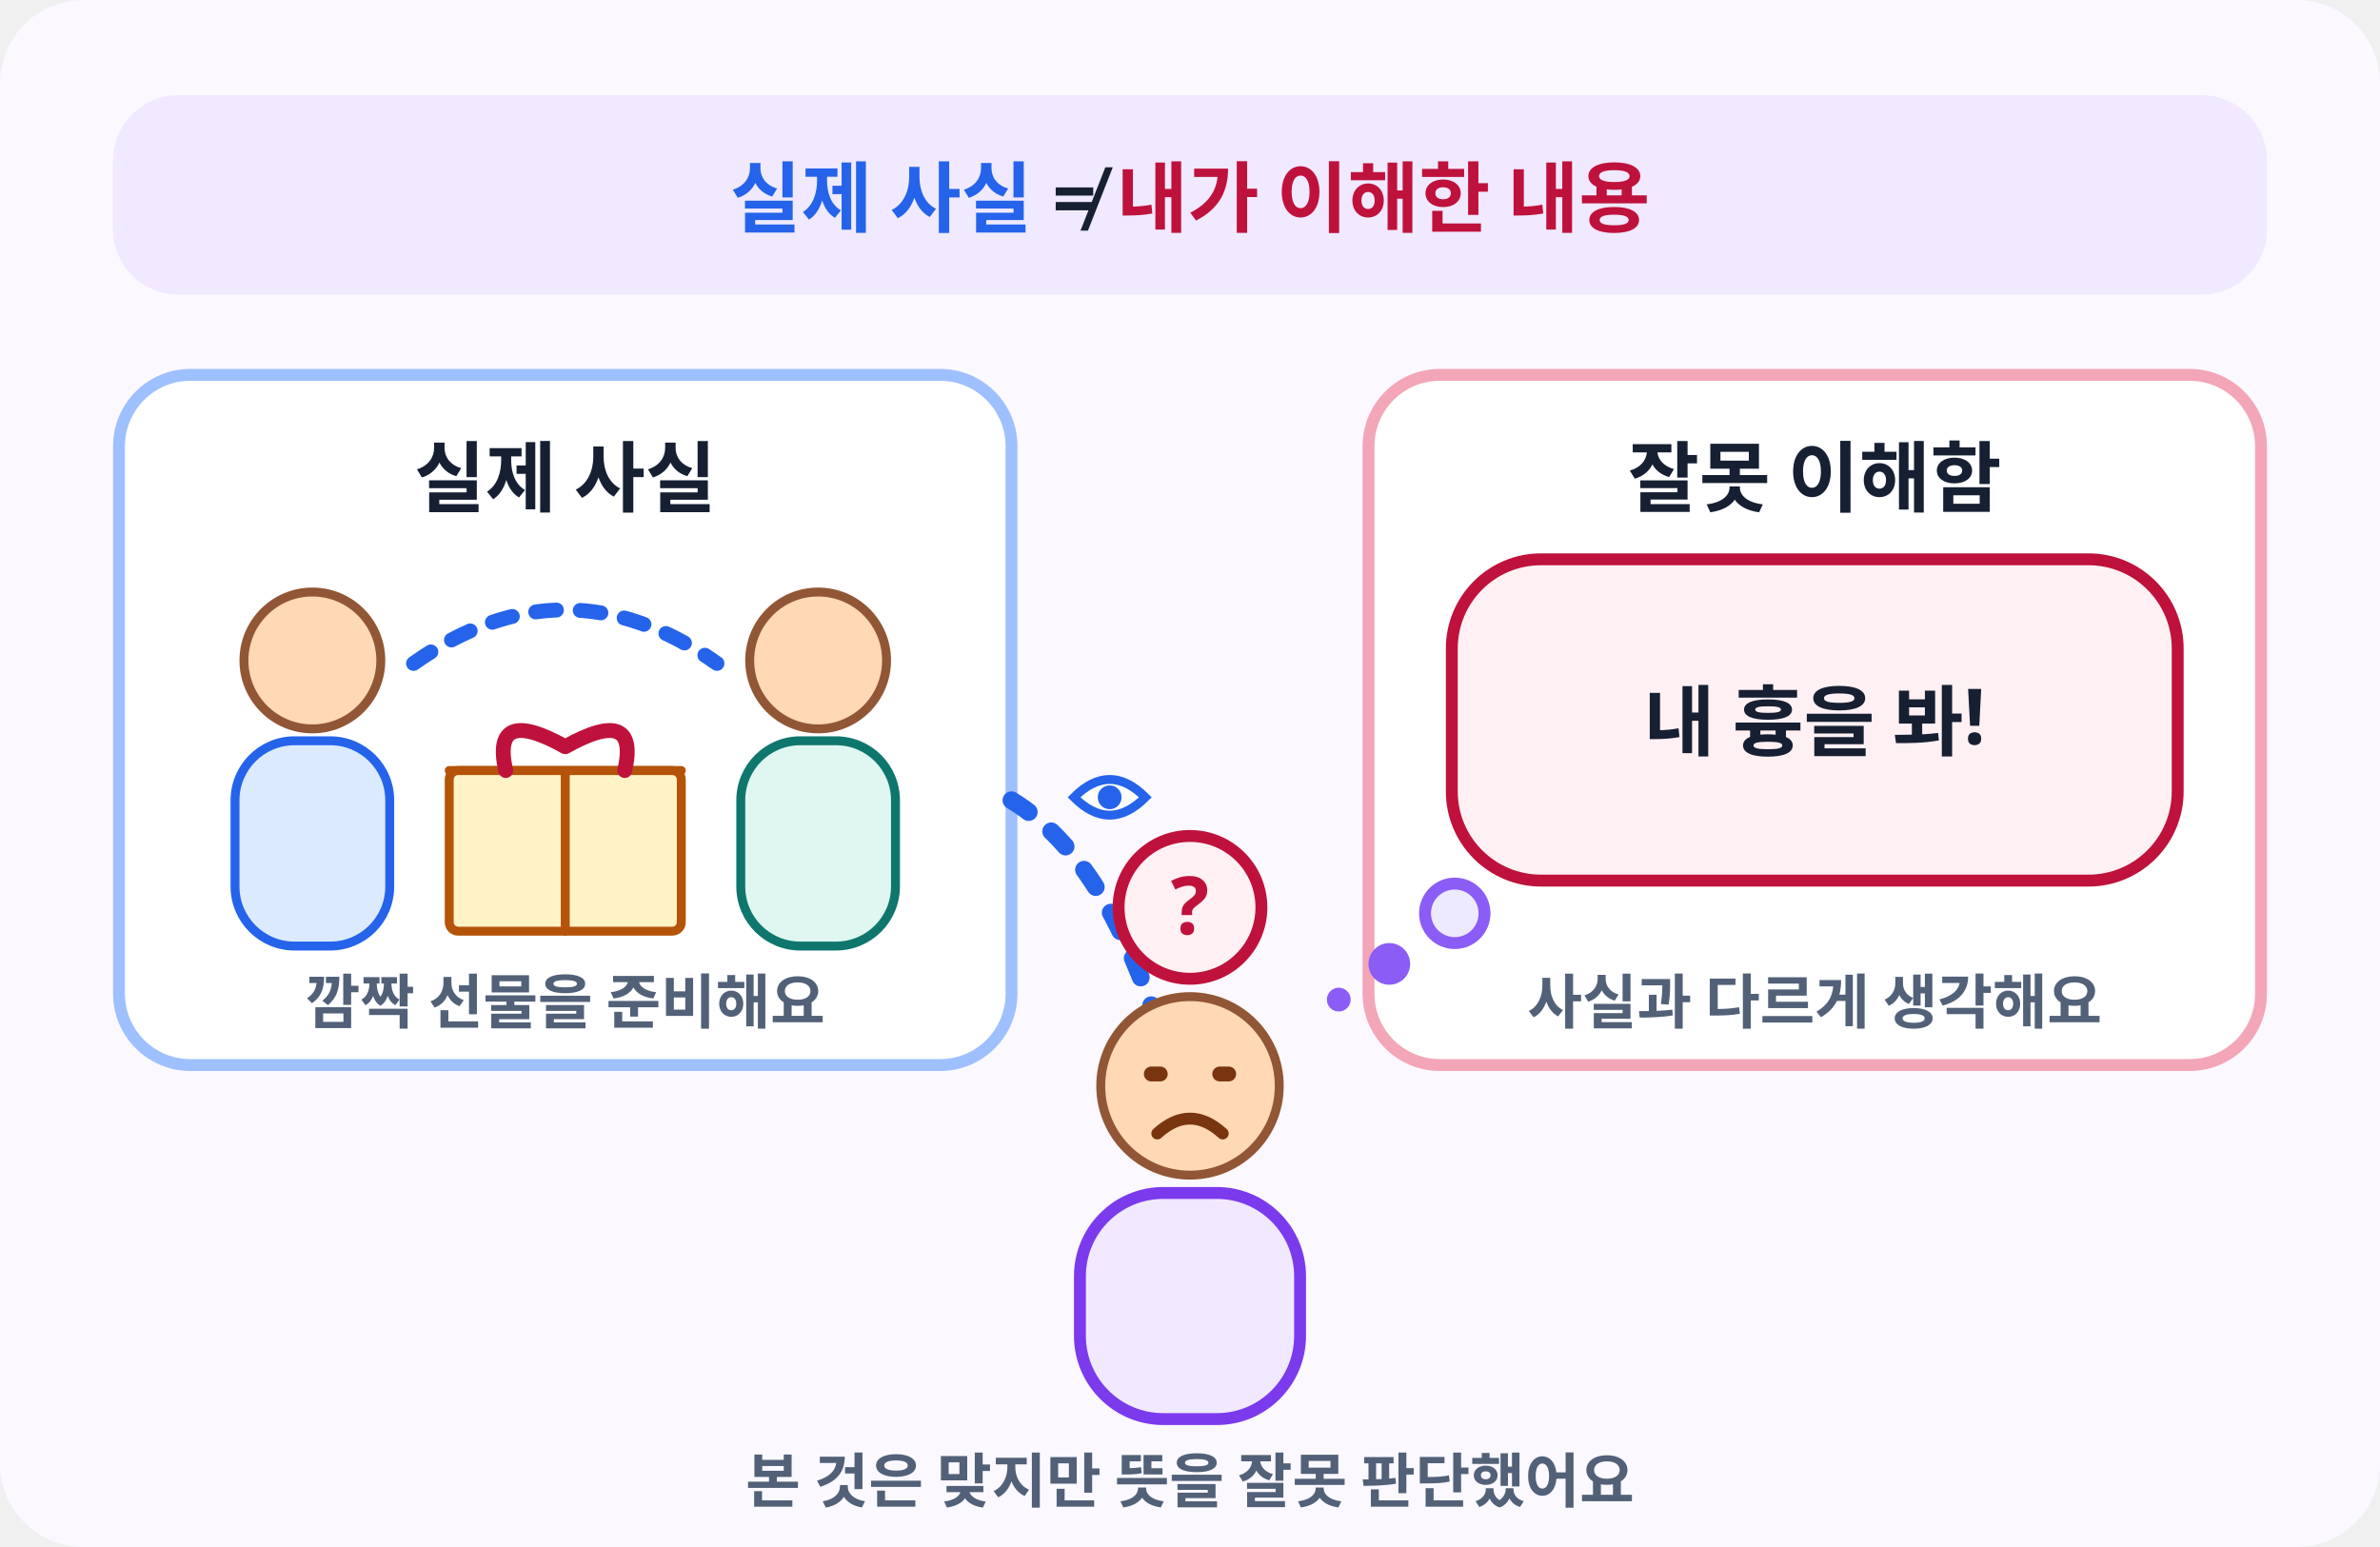
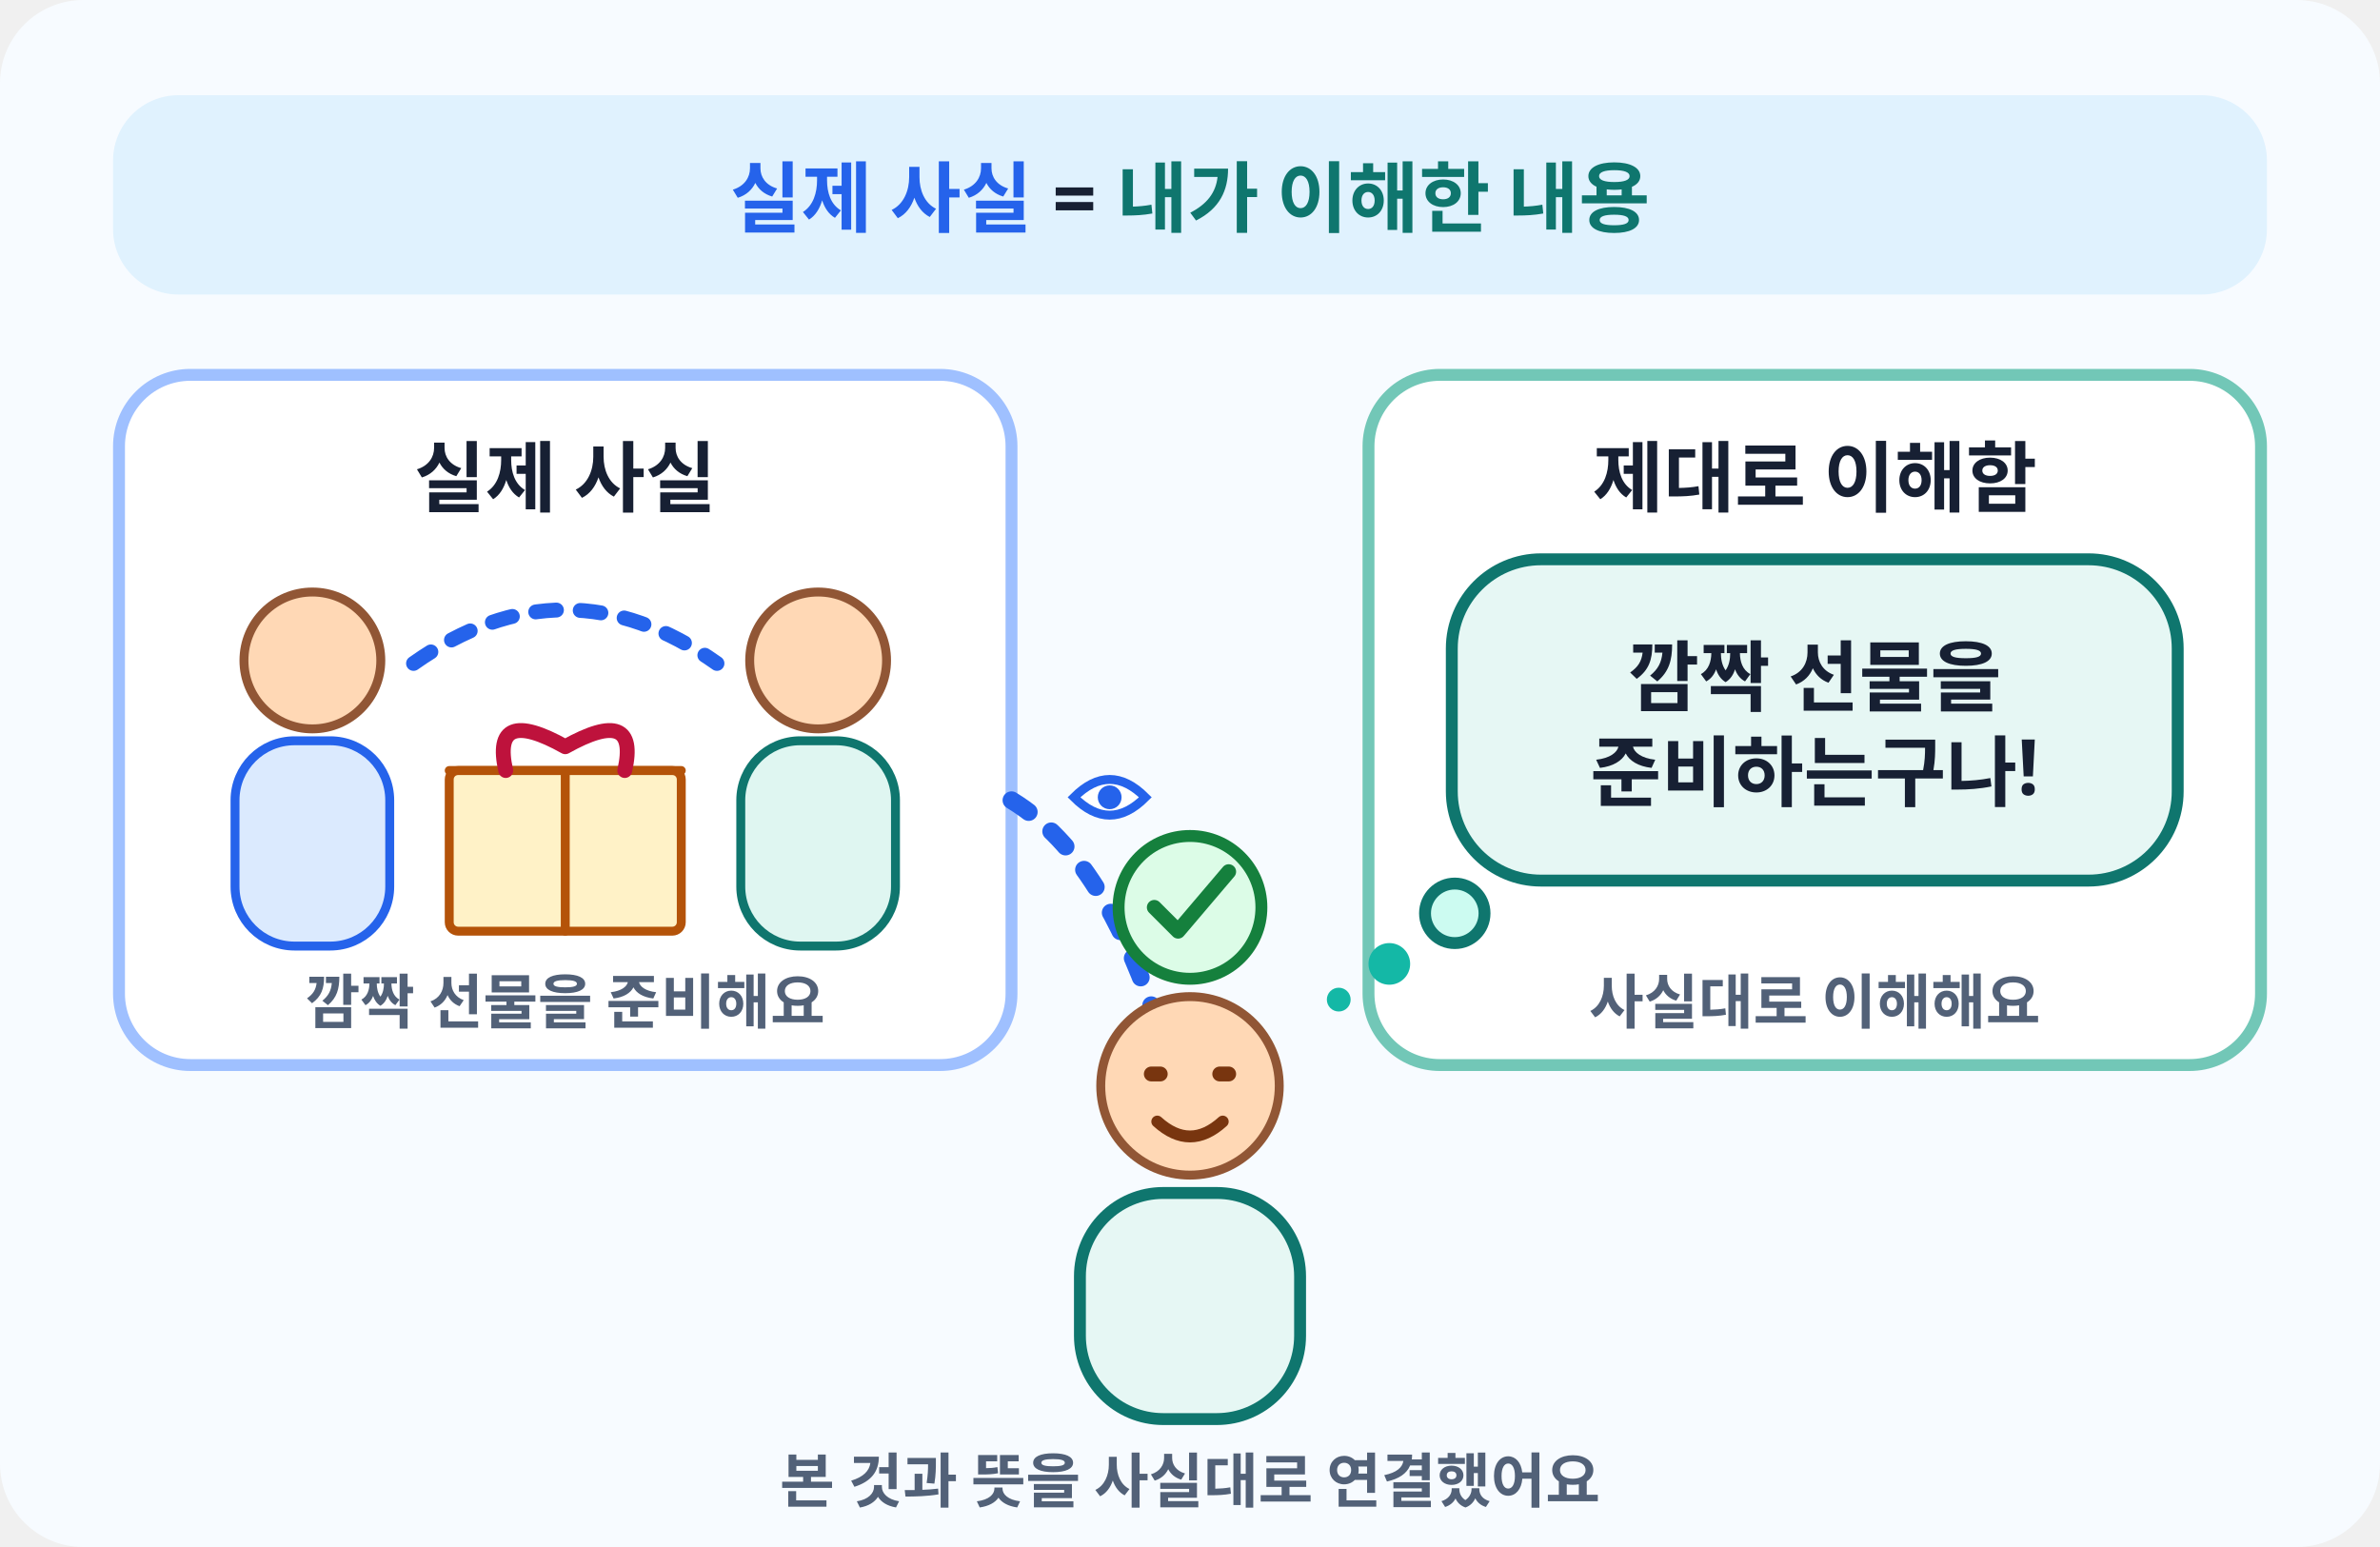
- <svg xmlns="http://www.w3.org/2000/svg" width="800" height="520" viewBox="0 0 800 520" role="img" aria-labelledby="misunderstand-title misunderstand-desc" shape-rendering="geometricPrecision">
+ <svg xmlns="http://www.w3.org/2000/svg" width="800" height="520" viewBox="0 0 800 520" role="img" aria-labelledby="understand-title understand-desc" shape-rendering="geometricPrecision">
  <defs>
    <style>
      text{font-family:Pretendard,"Noto Sans KR","Malgun Gothic",sans-serif;fill:#172033}
      .label{font-size:26px;font-weight:900}
      .small{font-size:20px;font-weight:800;fill:#526178}
      .line{fill:none;stroke-linecap:round;stroke-linejoin:round}
      .head{fill:#ffd8b5;stroke:#915635;stroke-width:3}
    </style>
  </defs>
-   <rect width="800" height="520" rx="28" fill="#fbf8ff" />
-   <rect x="38" y="32" width="724" height="67" rx="22" fill="#f0e9ff" />
+   <rect width="800" height="520" rx="28" fill="#f7fbff" />
+   <rect x="38" y="32" width="724" height="67" rx="22" fill="#e0f2fe" />
  <text x="400" y="76" text-anchor="middle" class="label">
-     <tspan fill="#2563eb">실제 사실</tspan> ≠ <tspan fill="#be123c">내가 이해한 내용</tspan>
+     <tspan fill="#2563eb">실제 사실</tspan> = <tspan fill="#0f766e">내가 이해한 내용</tspan>
  </text>
  <g transform="translate(40 126)">
    <rect width="300" height="232" rx="24" fill="#fff" stroke="#9fc0ff" stroke-width="4" />
    <text x="150" y="44" text-anchor="middle" class="label" fill="#1d4ed8">실제 사실</text>
    <g transform="translate(35 69)" aria-hidden="true">
      <circle class="head" cx="30" cy="27" r="23" />
      <rect x="4" y="54" width="52" height="69" rx="20" fill="#dbeafe" stroke="#2563eb" stroke-width="3" />
    </g>
    <g transform="translate(205 69)" aria-hidden="true">
      <circle class="head" cx="30" cy="27" r="23" />
      <rect x="4" y="54" width="52" height="69" rx="20" fill="#dff6f1" stroke="#0f766e" stroke-width="3" />
    </g>
    <path d="M99 97q51-36 102 0" class="line" stroke="#2563eb" stroke-width="5" stroke-dasharray="7 8" />
    <g transform="translate(111 94)" aria-hidden="true">
      <rect x="0" y="39" width="78" height="54" rx="3" fill="#fff2c7" stroke="#b45309" stroke-width="3" />
      <path d="M0 39h78M39 39v54" class="line" stroke="#b45309" stroke-width="3" />
      <path d="M19 39q-5-22 20-8M59 39q5-22-20-8" class="line" stroke="#be123c" stroke-width="5" />
    </g>
    <text x="150" y="218" text-anchor="middle" class="small">깜짝 선물을 준비해요</text>
  </g>
  <g transform="translate(460 126)">
-     <rect width="300" height="232" rx="24" fill="#fff" stroke="#f3a6b8" stroke-width="4" />
-     <text x="150" y="44" text-anchor="middle" class="label" fill="#be123c">잘못 이해함</text>
-     <rect x="28" y="62" width="244" height="108" rx="30" fill="#fff0f3" stroke="#be123c" stroke-width="4" />
-     <text x="150" y="126" text-anchor="middle" class="label" fill="#9f1239">내 흉을 봐!</text>
-     <text x="150" y="218" text-anchor="middle" class="small">사실과 다르게 생각해요</text>
+     <rect width="300" height="232" rx="24" fill="#fff" stroke="#72c7b7" stroke-width="4" />
+     <text x="150" y="44" text-anchor="middle" class="label" fill="#0f766e">제대로 이해함</text>
+     <rect x="28" y="62" width="244" height="108" rx="30" fill="#e6f7f4" stroke="#0f766e" stroke-width="4" />
+     <text x="150" y="111" text-anchor="middle" class="label" fill="#0f5f59">깜짝 선물을</text>
+     <text x="150" y="143" text-anchor="middle" class="label" fill="#0f5f59">준비하는구나!</text>
+     <text x="150" y="218" text-anchor="middle" class="small">사실대로 이해해요</text>
  </g>
  <path d="M340 269C363 283 377 310 387 338" class="line" stroke="#2563eb" stroke-width="6" stroke-dasharray="7 10" />
  <g aria-hidden="true">
    <path d="M361 268q12-12 24 0-12 12-24 0Z" fill="#fff" stroke="#2563eb" stroke-width="3" />
    <circle cx="373" cy="268" r="4" fill="#2563eb" />
  </g>
-   <circle cx="450" cy="336" r="4" fill="#8b5cf6" />
-   <circle cx="467" cy="324" r="7" fill="#8b5cf6" />
-   <circle cx="489" cy="307" r="10" fill="#ede9fe" stroke="#8b5cf6" stroke-width="4" />
+   <circle cx="450" cy="336" r="4" fill="#14b8a6" />
+   <circle cx="467" cy="324" r="7" fill="#14b8a6" />
+   <circle cx="489" cy="307" r="10" fill="#ccfbf1" stroke="#0f766e" stroke-width="4" />
  <g transform="translate(340 334)" aria-hidden="true">
    <circle class="head" cx="60" cy="31" r="30" />
    <path d="M47 27h3M70 27h3" class="line" stroke="#78350f" stroke-width="5" />
-     <path d="M49 47q11-10 22 0" class="line" stroke="#78350f" stroke-width="4" />
-     <rect x="23" y="67" width="74" height="76" rx="28" fill="#f0e9ff" stroke="#7c3aed" stroke-width="4" />
+     <path d="M49 43q11 10 22 0" class="line" stroke="#78350f" stroke-width="4" />
+     <rect x="23" y="67" width="74" height="76" rx="28" fill="#e6f7f4" stroke="#0f766e" stroke-width="4" />
  </g>
  <g aria-hidden="true">
-     <circle cx="400" cy="305" r="24" fill="#fff0f3" stroke="#be123c" stroke-width="4" />
-     <text x="400" y="314" text-anchor="middle" style="font-family:Pretendard,'Noto Sans KR',sans-serif;font-size:27px;font-weight:900;fill:#be123c">?</text>
+     <circle cx="400" cy="305" r="24" fill="#dcfce7" stroke="#15803d" stroke-width="4" />
+     <path d="m388 305 8 8 17-20" class="line" stroke="#15803d" stroke-width="5" />
  </g>
-   <text x="400" y="505" text-anchor="middle" class="small">본 것은 맞지만 뜻을 잘못 판단했어요</text>
+   <text x="400" y="505" text-anchor="middle" class="small">본 것과 뜻을 사실대로 연결했어요</text>
</svg>
